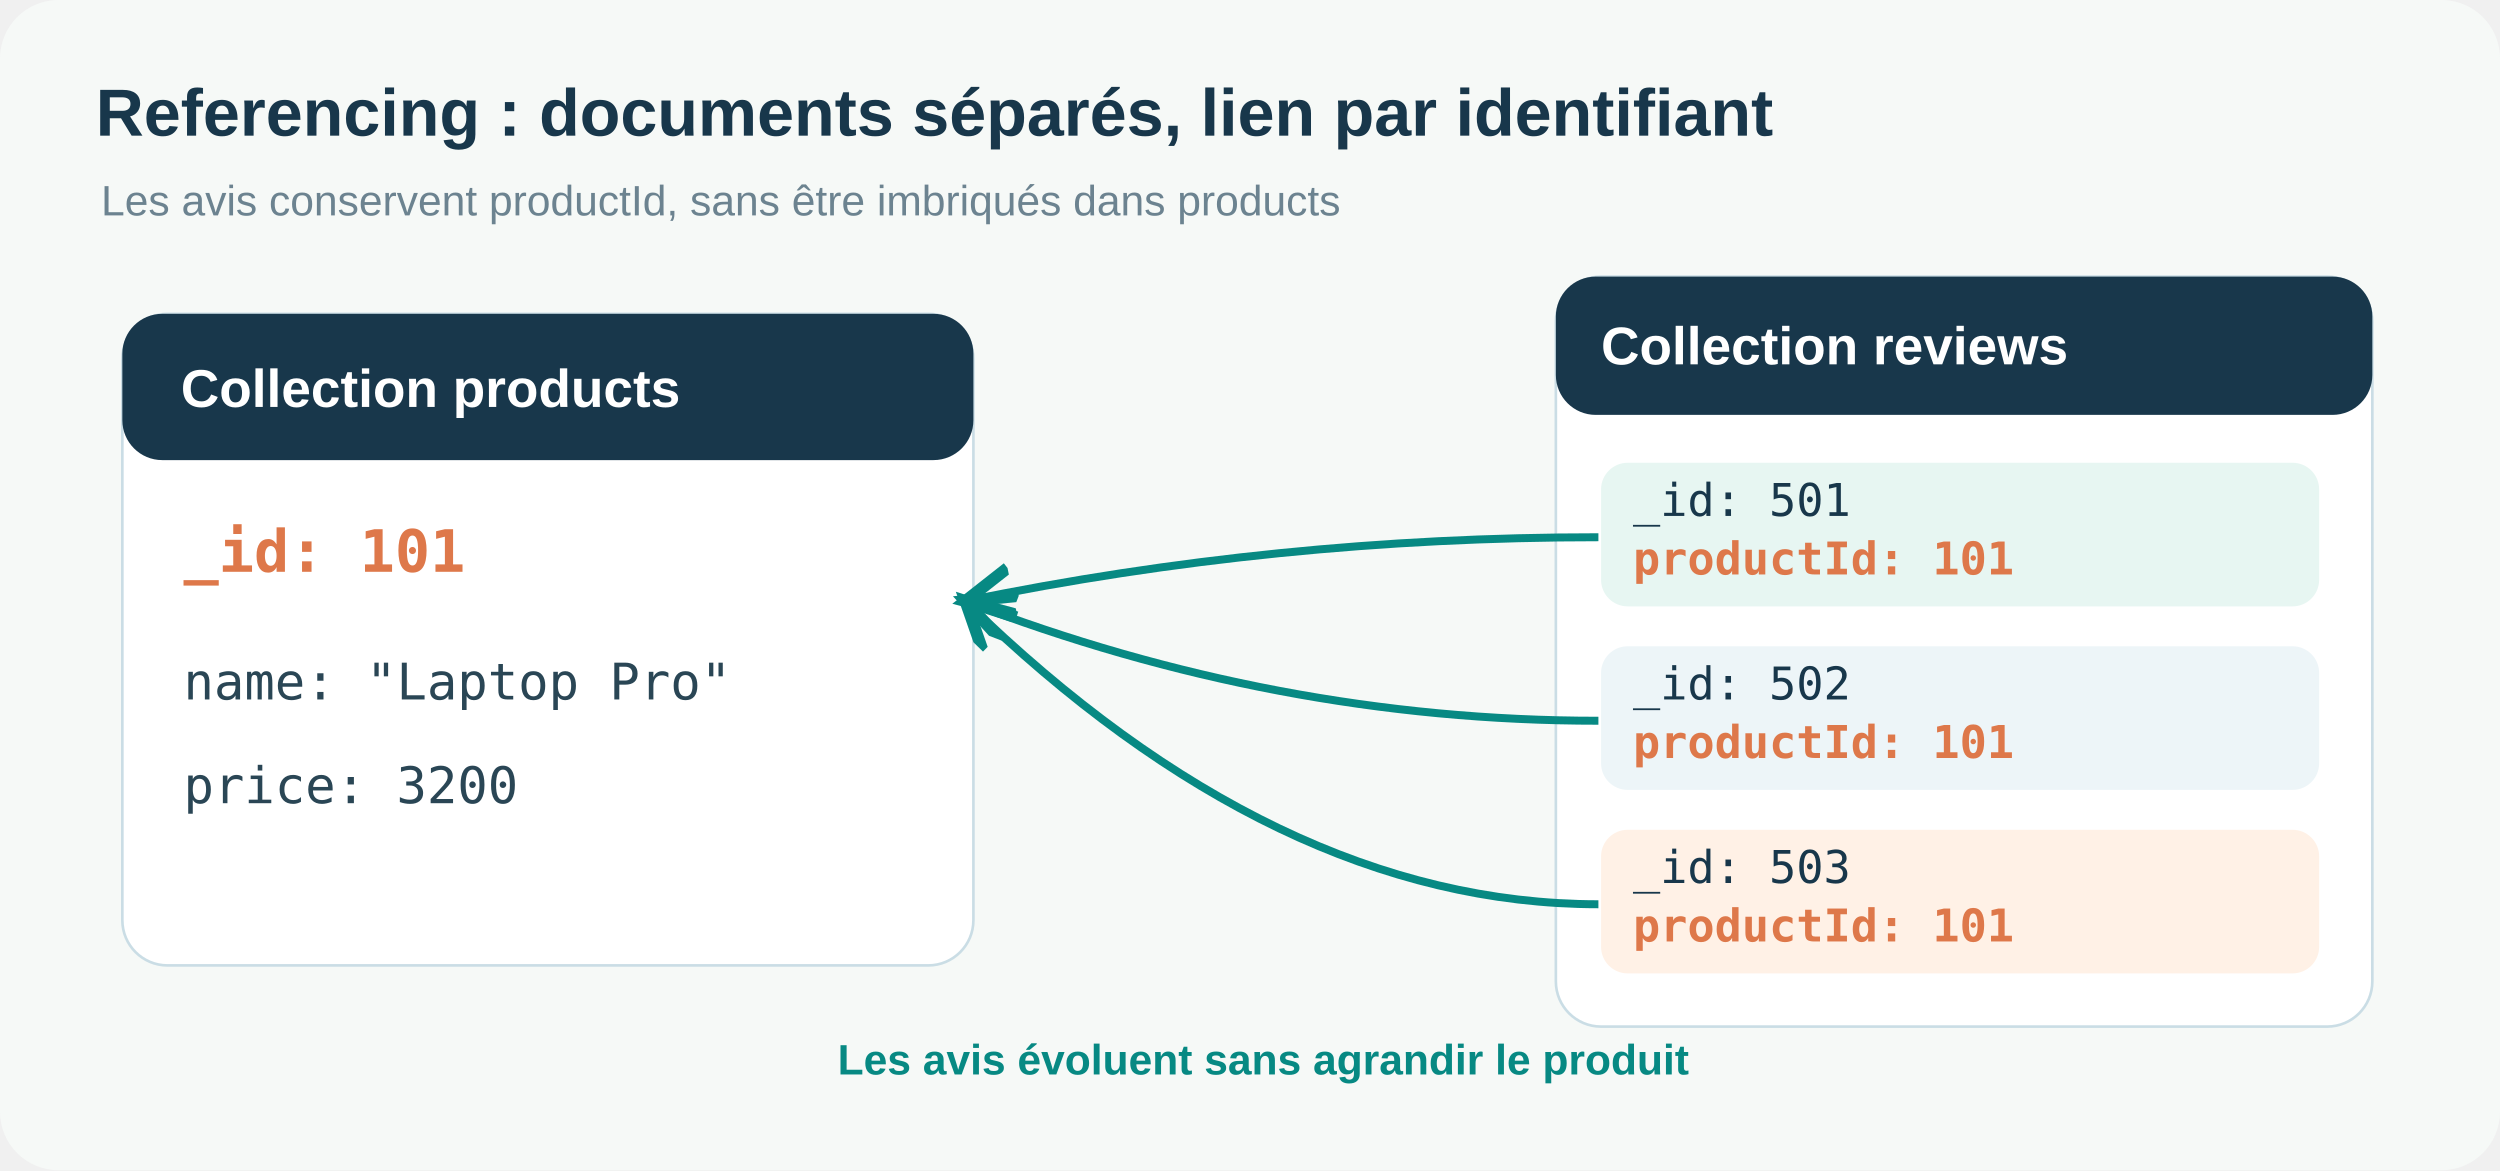
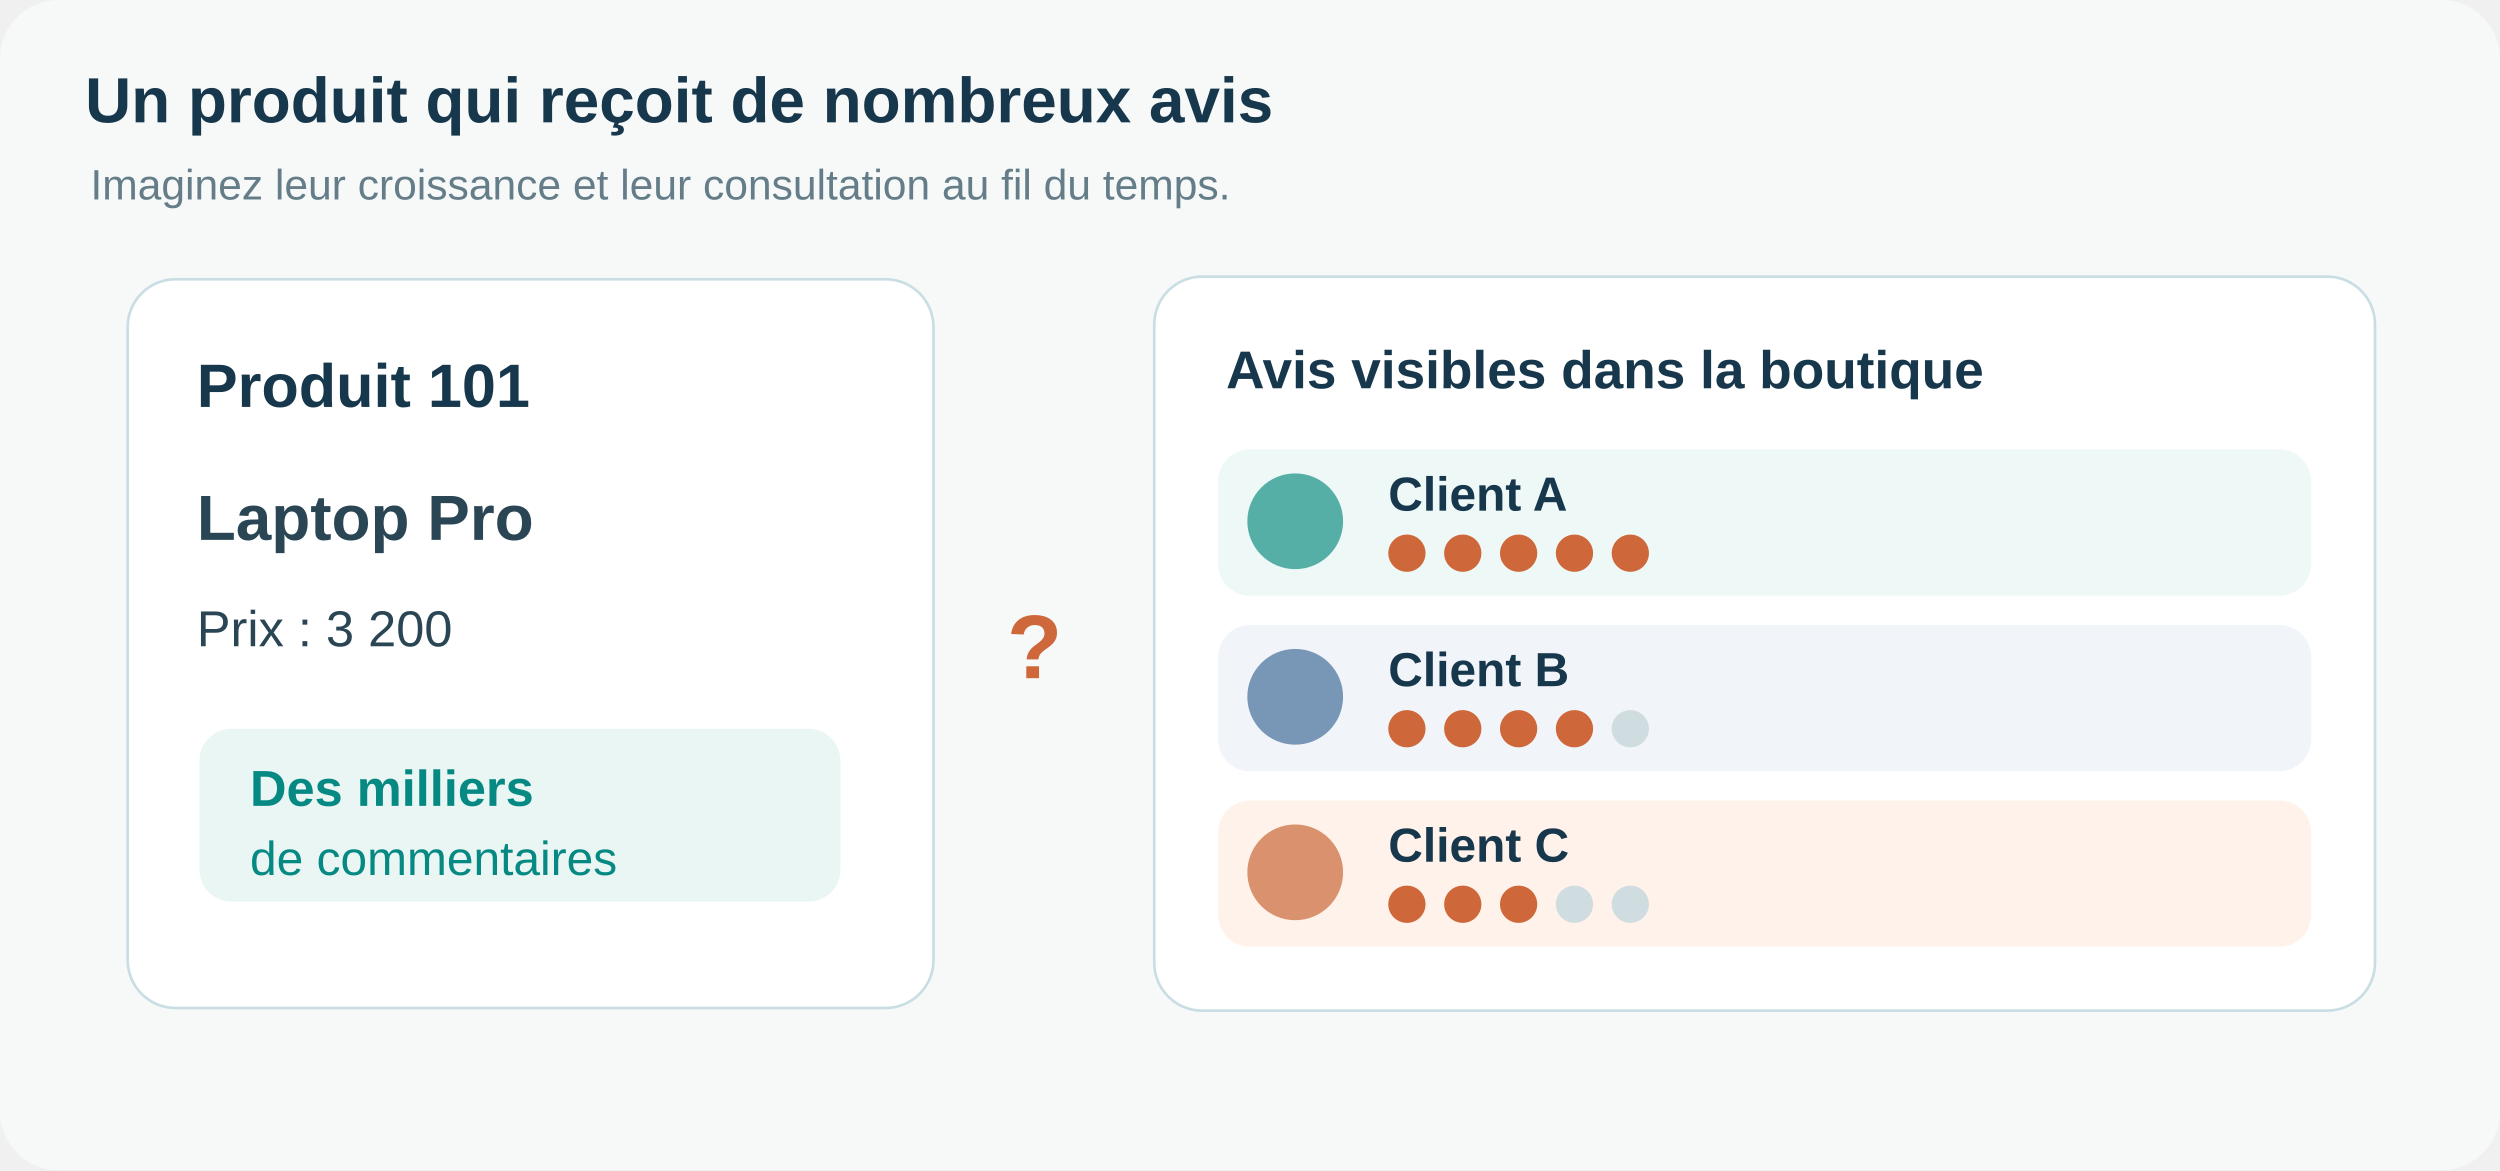
- <svg xmlns="http://www.w3.org/2000/svg" width="940" height="440" viewBox="0 0 940 440" role="img" aria-label="Referencing : documents séparés, lien par identifiant">
-   <defs>
-     <marker id="arr" markerWidth="8" markerHeight="8" refX="6" refY="3" orient="auto">
-       <path d="M0,0 L6,3 L0,6" fill="none" stroke="#078983" stroke-width="1.5" />
-     </marker>
-     <filter id="sh">
-       <feDropShadow dx="0" dy="5" stdDeviation="10" flood-color="#14364a" flood-opacity=".06" />
-     </filter>
-   </defs>
-   <rect x="0" y="0" width="940" height="440" rx="22" fill="#F6F9F7" stroke="none" stroke-width="1" />
-   <text x="36" y="51" font-family="Arial, DejaVu Sans" font-size="25" fill="#18374B" font-weight="700" text-anchor="start">Referencing : documents séparés, lien par identifiant</text>
-   <text x="38" y="81" font-family="Arial, DejaVu Sans" font-size="16" fill="#6C8390" font-weight="400" text-anchor="start">Les avis conservent productId, sans être imbriqués dans products</text>
-   <rect x="46" y="118" width="320" height="245" rx="17" fill="white" stroke="#CADDE5" stroke-width="1" />
-   <rect x="46" y="118" width="320" height="55" rx="15" fill="#18374B" stroke="none" stroke-width="1" />
-   <text x="68" y="153" font-family="Arial, DejaVu Sans" font-size="20" fill="white" font-weight="700" text-anchor="start">Collection products</text>
-   <text x="69" y="215" font-family="DejaVu Sans Mono" font-size="22" fill="#DE784A" font-weight="700" text-anchor="start">_id: 101</text>
-   <text x="69" y="263" font-family="DejaVu Sans Mono" font-size="19" fill="#2A4655" font-weight="400" text-anchor="start">name: "Laptop Pro"</text>
-   <text x="69" y="302" font-family="DejaVu Sans Mono" font-size="19" fill="#2A4655" font-weight="400" text-anchor="start">price: 3200</text>
-   <rect x="585" y="104" width="307" height="282" rx="17" fill="white" stroke="#CADDE5" stroke-width="1" />
-   <rect x="585" y="104" width="307" height="52" rx="15" fill="#18374B" stroke="none" stroke-width="1" />
-   <text x="602" y="137" font-family="Arial, DejaVu Sans" font-size="20" fill="white" font-weight="700" text-anchor="start">Collection reviews</text>
-   <rect x="602" y="174" width="270" height="54" rx="10" fill="#E7F6F2" stroke="none" stroke-width="1" />
-   <text x="614" y="194" font-family="DejaVu Sans Mono" font-size="17" fill="#18374B" font-weight="400" text-anchor="start">_id: 501</text>
-   <text x="614" y="216" font-family="DejaVu Sans Mono" font-size="17" fill="#DE784A" font-weight="700" text-anchor="start">productId: 101</text>
-   <path d="M 601 202 Q 480 202, 363 226" fill="none" stroke="#078983" stroke-width="3" marker-end="url(#arr)" />
-   <rect x="602" y="243" width="270" height="54" rx="10" fill="#EDF5F8" stroke="none" stroke-width="1" />
-   <text x="614" y="263" font-family="DejaVu Sans Mono" font-size="17" fill="#18374B" font-weight="400" text-anchor="start">_id: 502</text>
-   <text x="614" y="285" font-family="DejaVu Sans Mono" font-size="17" fill="#DE784A" font-weight="700" text-anchor="start">productId: 101</text>
-   <path d="M 601 271 Q 480 271, 363 226" fill="none" stroke="#078983" stroke-width="3" marker-end="url(#arr)" />
-   <rect x="602" y="312" width="270" height="54" rx="10" fill="#FFF1E6" stroke="none" stroke-width="1" />
-   <text x="614" y="332" font-family="DejaVu Sans Mono" font-size="17" fill="#18374B" font-weight="400" text-anchor="start">_id: 503</text>
-   <text x="614" y="354" font-family="DejaVu Sans Mono" font-size="17" fill="#DE784A" font-weight="700" text-anchor="start">productId: 101</text>
-   <path d="M 601 340 Q 480 340, 363 226" fill="none" stroke="#078983" stroke-width="3" marker-end="url(#arr)" />
-   <text x="475" y="404" font-family="Arial, DejaVu Sans" font-size="16" fill="#078983" font-weight="700" text-anchor="middle">Les avis évoluent sans agrandir le produit</text>
+ <svg xmlns="http://www.w3.org/2000/svg" width="940" height="440" viewBox="0 0 940 440" role="img" aria-label="Situation à analyser">
+   <rect x="0" y="0" width="940" height="440" rx="22" fill="#F6F9F8" />
+   <text x="32" y="46" font-family="Arial,DejaVu Sans" font-weight="700" font-size="24" text-anchor="start" fill="#17374C">Un produit qui reçoit de nombreux avis</text>
+   <text x="34" y="75" font-family="Arial,DejaVu Sans" font-weight="400" font-size="16" text-anchor="start" fill="#647D88">Imaginez leur croissance et leur consultation au fil du temps.</text>
+   <rect x="48" y="105" width="303" height="274" rx="18" fill="white" stroke="#C9DEE3" stroke-width="1" />
+   <text x="74" y="153" font-family="Arial,DejaVu Sans" font-weight="700" font-size="23" text-anchor="start" fill="#17374C">Produit 101</text>
+   <text x="74" y="203" font-family="Arial,DejaVu Sans" font-weight="700" font-size="24" text-anchor="start" fill="#2A4655">Laptop Pro</text>
+   <text x="74" y="243" font-family="Arial,DejaVu Sans" font-weight="400" font-size="19" text-anchor="start" fill="#2A4655">Prix : 3 200</text>
+   <rect x="75" y="274" width="241" height="65" rx="12" fill="#EAF6F4" stroke="none" stroke-width="1" />
+   <text x="94" y="303" font-family="Arial,DejaVu Sans" font-weight="700" font-size="19" text-anchor="start" fill="#078983">Des milliers</text>
+   <text x="94" y="329" font-family="Arial,DejaVu Sans" font-weight="400" font-size="18" text-anchor="start" fill="#078983">de commentaires</text>
+   <rect x="434" y="104" width="459" height="276" rx="18" fill="white" stroke="#C9DEE3" stroke-width="1" />
+   <text x="461" y="146" font-family="Arial,DejaVu Sans" font-weight="700" font-size="20" text-anchor="start" fill="#17374C">Avis visibles dans la boutique</text>
+   <rect x="458" y="169" width="411" height="55" rx="12" fill="#EEF8F6" stroke="none" stroke-width="1" />
+   <circle cx="487" cy="196" r="18" fill="#55AFA6" stroke="none" />
+   <text x="522" y="192" font-family="Arial,DejaVu Sans" font-weight="700" font-size="18" text-anchor="start" fill="#17374C">Client A</text>
+   <circle cx="529" cy="208" r="7" fill="#CE6739" stroke="none" />
+   <circle cx="550" cy="208" r="7" fill="#CE6739" stroke="none" />
+   <circle cx="571" cy="208" r="7" fill="#CE6739" stroke="none" />
+   <circle cx="592" cy="208" r="7" fill="#CE6739" stroke="none" />
+   <circle cx="613" cy="208" r="7" fill="#CE6739" stroke="none" />
+   <rect x="458" y="235" width="411" height="55" rx="12" fill="#F1F5FA" stroke="none" stroke-width="1" />
+   <circle cx="487" cy="262" r="18" fill="#7896B6" stroke="none" />
+   <text x="522" y="258" font-family="Arial,DejaVu Sans" font-weight="700" font-size="18" text-anchor="start" fill="#17374C">Client B</text>
+   <circle cx="529" cy="274" r="7" fill="#CE6739" stroke="none" />
+   <circle cx="550" cy="274" r="7" fill="#CE6739" stroke="none" />
+   <circle cx="571" cy="274" r="7" fill="#CE6739" stroke="none" />
+   <circle cx="592" cy="274" r="7" fill="#CE6739" stroke="none" />
+   <circle cx="613" cy="274" r="7" fill="#CFDCE0" stroke="none" />
+   <rect x="458" y="301" width="411" height="55" rx="12" fill="#FFF2EA" stroke="none" stroke-width="1" />
+   <circle cx="487" cy="328" r="18" fill="#D9926D" stroke="none" />
+   <text x="522" y="324" font-family="Arial,DejaVu Sans" font-weight="700" font-size="18" text-anchor="start" fill="#17374C">Client C</text>
+   <circle cx="529" cy="340" r="7" fill="#CE6739" stroke="none" />
+   <circle cx="550" cy="340" r="7" fill="#CE6739" stroke="none" />
+   <circle cx="571" cy="340" r="7" fill="#CE6739" stroke="none" />
+   <circle cx="592" cy="340" r="7" fill="#CFDCE0" stroke="none" />
+   <circle cx="613" cy="340" r="7" fill="#CFDCE0" stroke="none" />
+   <text x="389" y="255" font-family="Arial,DejaVu Sans" font-weight="700" font-size="34" text-anchor="middle" fill="#CE6739">?</text>
</svg>
